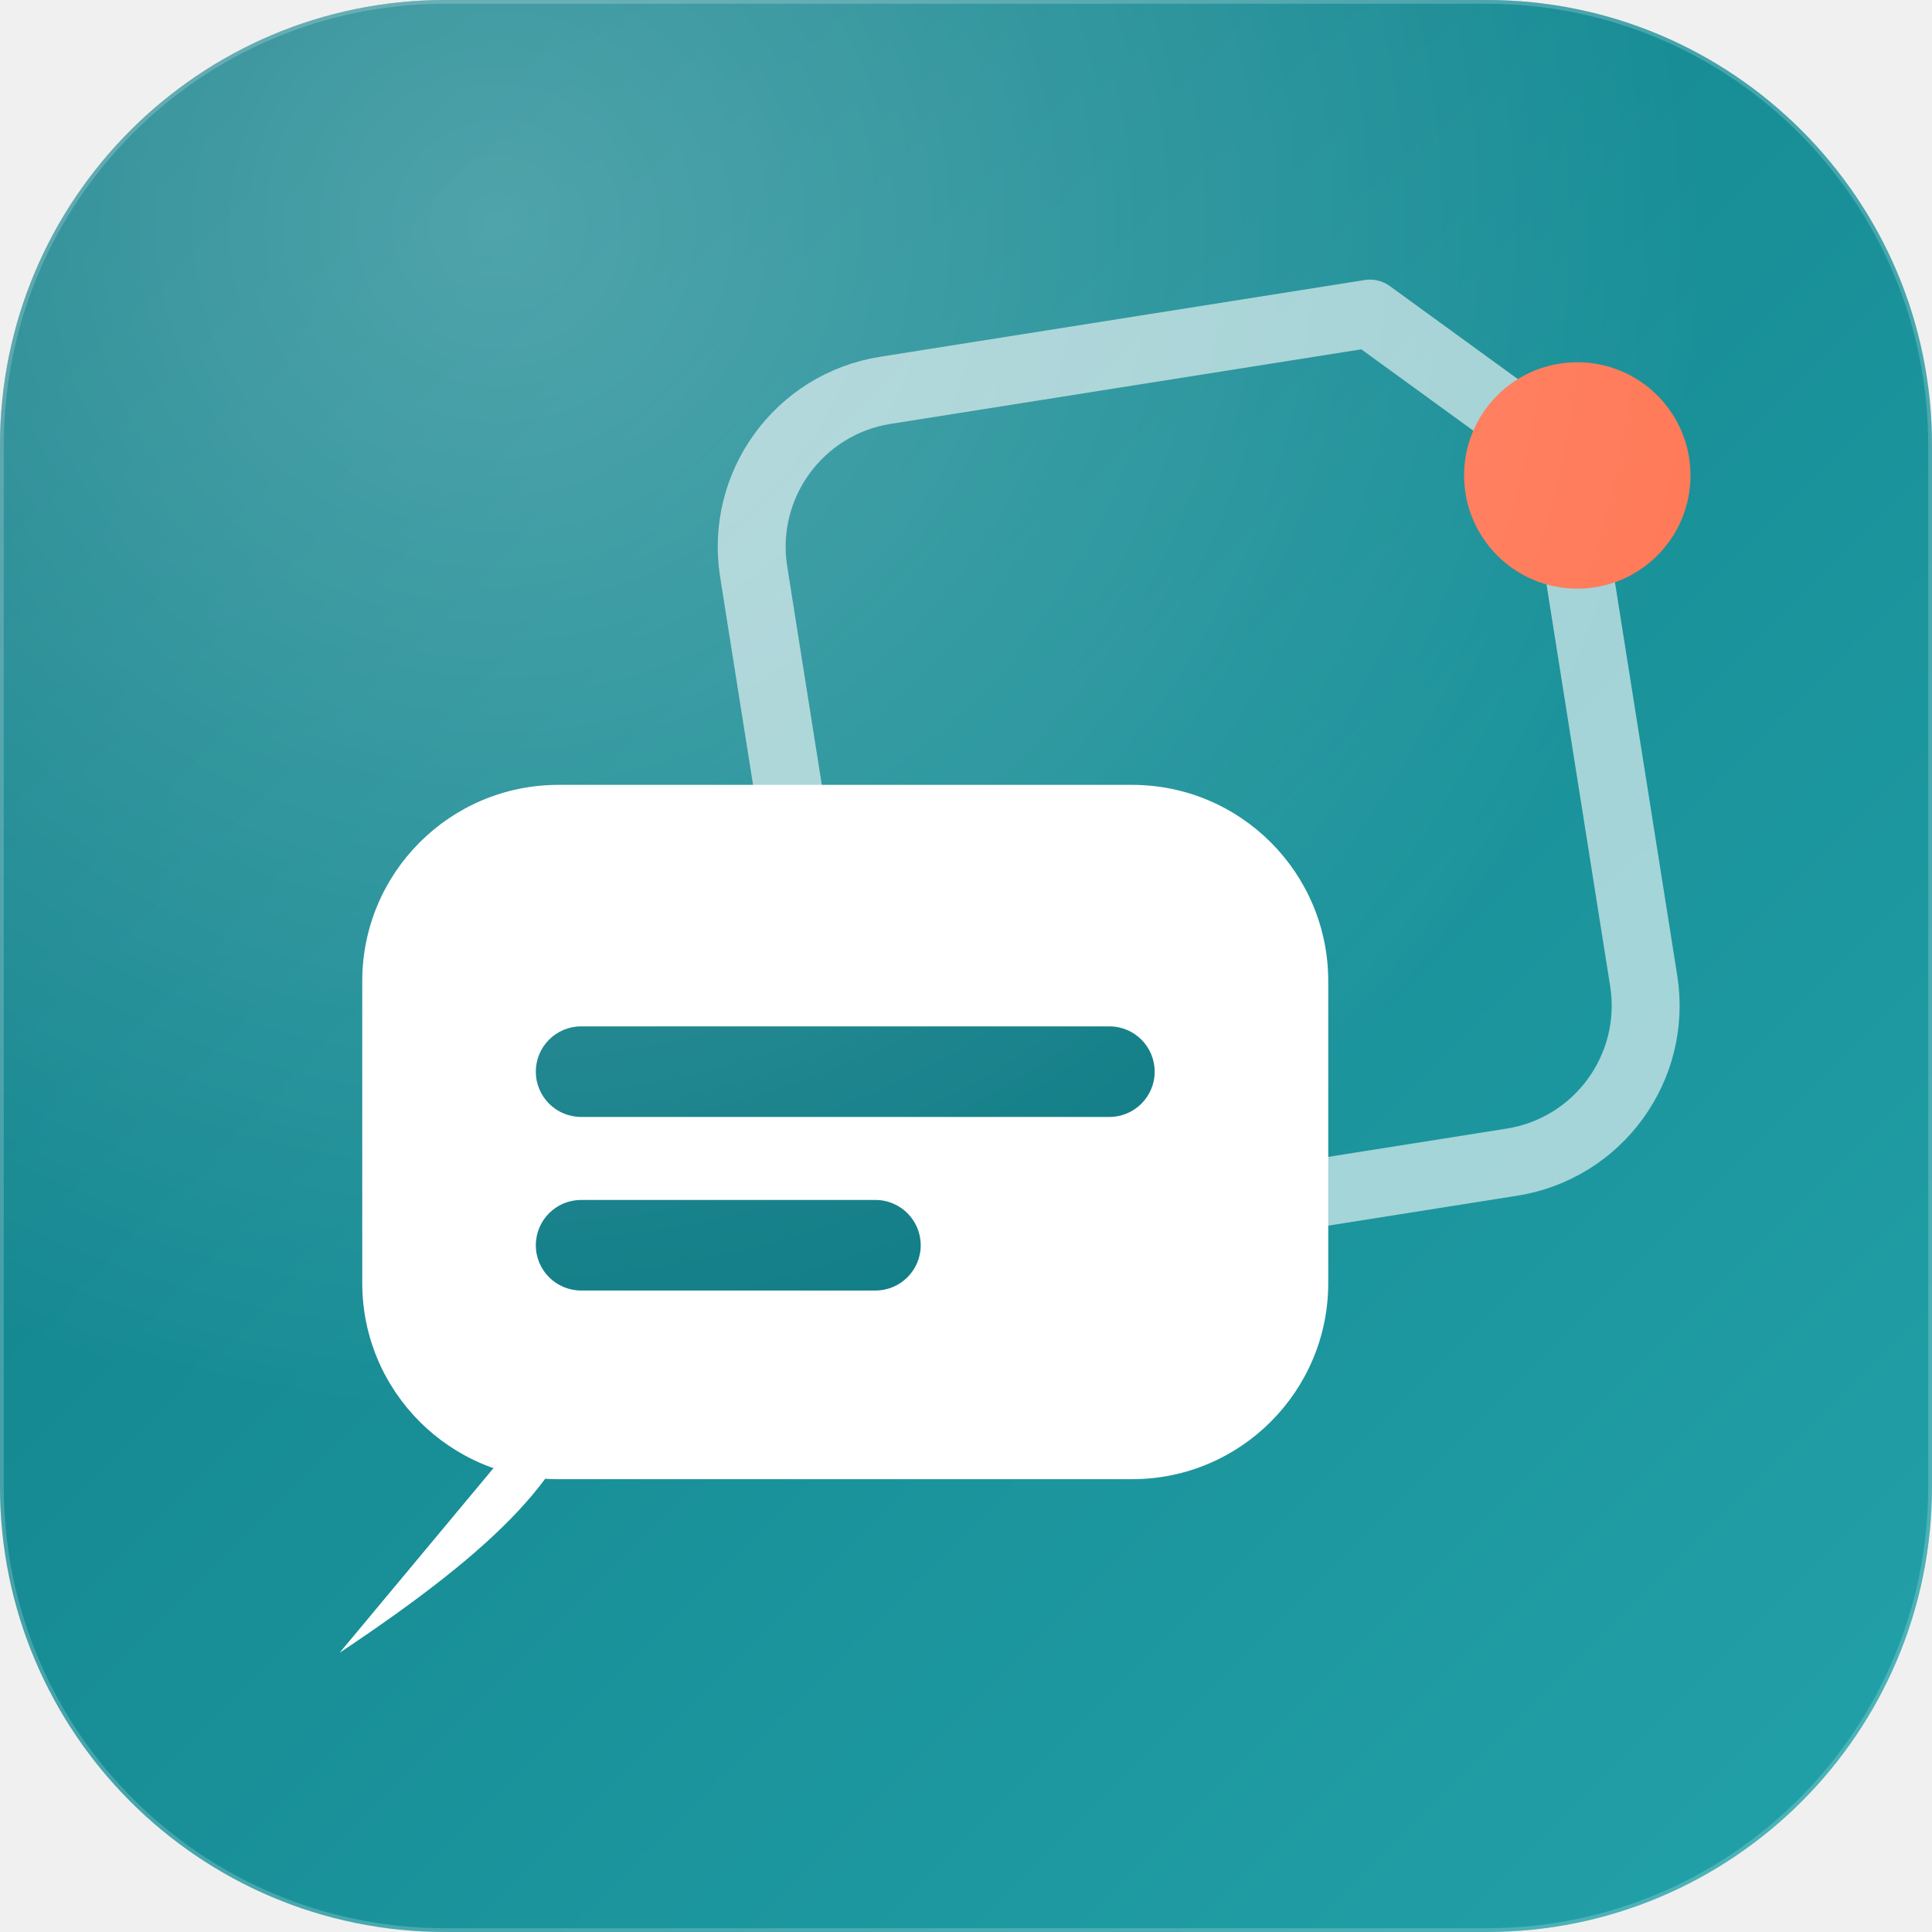
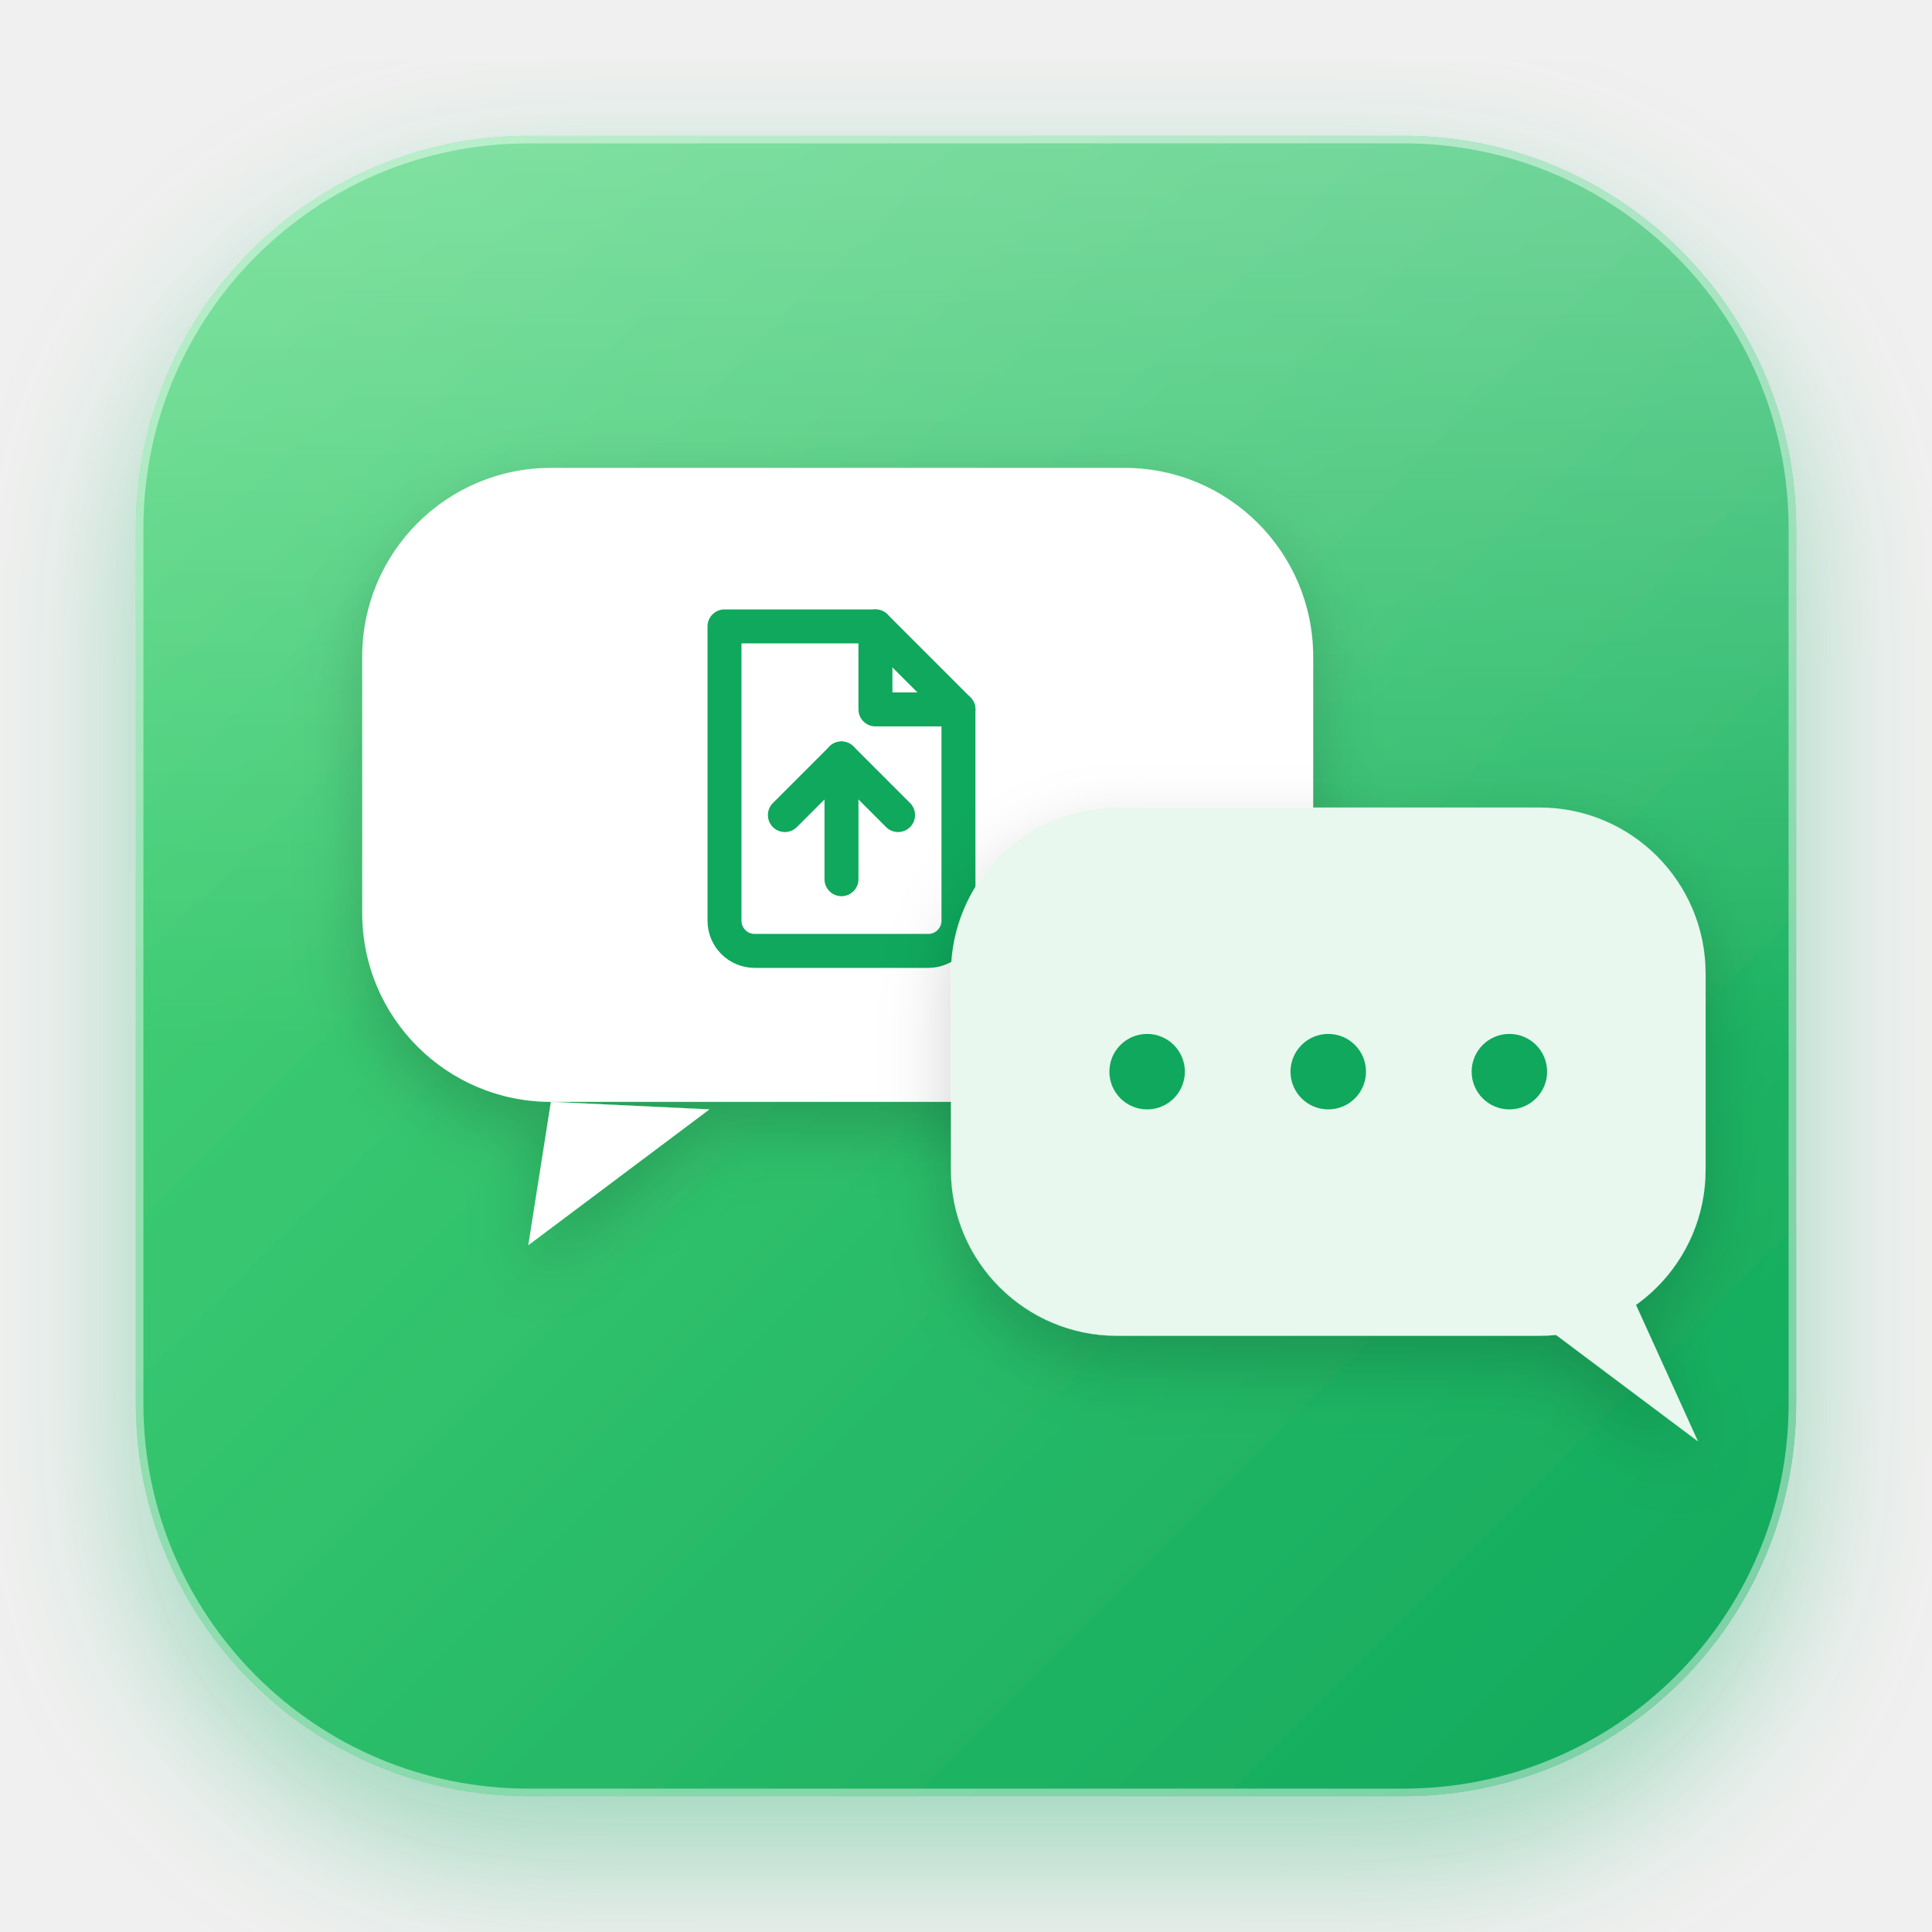
- <svg xmlns="http://www.w3.org/2000/svg" width="1024" height="1024" viewBox="0 0 1024 1024">
+ <svg xmlns="http://www.w3.org/2000/svg" viewBox="0 0 512 512" width="512" height="512">
  <defs>
    <linearGradient id="bg" x1="0" y1="0" x2="1" y2="1">
-       <stop offset="0%" stop-color="#0E7C86" />
-       <stop offset="100%" stop-color="#23A2A9" />
+       <stop offset="0" stop-color="#4ED77A" />
+       <stop offset="1" stop-color="#0FA85C" />
    </linearGradient>
-     <radialGradient id="hi" cx="26%" cy="12%" r="62%">
-       <stop offset="0%" stop-color="#FFFFFF" stop-opacity=".26" />
-       <stop offset="100%" stop-color="#FFFFFF" stop-opacity="0" />
-     </radialGradient>
+     <linearGradient id="gloss" x1="0" y1="0" x2="0" y2="1">
+       <stop offset="0" stop-color="#ffffff" stop-opacity="0.3" />
+       <stop offset="0.55" stop-color="#ffffff" stop-opacity="0" />
+     </linearGradient>
+     <filter id="ds" x="-40%" y="-40%" width="180%" height="180%">
+       <feDropShadow dx="0" dy="16" stdDeviation="20" flood-color="#0FA85C" flood-opacity="0.35" />
+     </filter>
+     <filter id="ds2" x="-40%" y="-40%" width="180%" height="180%">
+       <feDropShadow dx="0" dy="7" stdDeviation="9" flood-color="#000000" flood-opacity="0.18" />
+     </filter>
  </defs>
-   <rect width="1024" height="1024" rx="236" fill="url(#bg)" />
-   <g transform="scale(2)">
-     <g transform="rotate(-9 316 208)" style="fill:none;stroke:#FFFFFF" stroke-width="18" stroke-linejoin="round" opacity=".6">
-       <path d="M 252 92 H 382 L 426 136 V 278 A 42 42 0 0 1 384 320 H 252 A 42 42 0 0 1 210 278 V 134 A 42 42 0 0 1 252 92 Z" />
-     </g>
-     <path style="fill:#FFFFFF" d="M 148 208 H 300 A 52 52 0 0 1 352 260 V 340 A 52 52 0 0 1 300 392 H 148 A 52 52 0 0 1 96 340 V 260 A 52 52 0 0 1 148 208 Z" />
-     <rect x="142" y="272" width="164" height="24" rx="12" style="fill:#0E7C86" />
-     <rect x="142" y="318" width="102" height="24" rx="12" style="fill:#0E7C86" />
-     <path style="fill:#FFFFFF" d="M 150 366 L 90 438 C 132 410 152 390 156 366 Z" />
-     <circle cx="418" cy="126" r="30" style="fill:#FF7A59" />
+   <rect x="36" y="36" width="440" height="440" rx="104" fill="url(#bg)" filter="url(#ds)" />
+   <rect x="36" y="36" width="440" height="440" rx="104" fill="url(#gloss)" />
+   <rect x="37" y="37" width="438" height="438" rx="103" fill="none" stroke="rgba(255,255,255,0.45)" stroke-width="2" />
+   <g filter="url(#ds2)">
+     <path d="M146 292 L140 330 L188 294 Z" fill="#FFFFFF" />
+     <rect x="96" y="124" width="252" height="168" rx="50" fill="#FFFFFF" />
  </g>
-   <rect width="1024" height="1024" rx="236" fill="url(#hi)" />
-   <rect x="1" y="1" width="1022" height="1022" rx="235" fill="none" stroke="#FFFFFF" stroke-opacity=".20" stroke-width="2" />
+   <g fill="none" stroke="#0FA85C" stroke-width="9" stroke-linecap="round" stroke-linejoin="round">
+     <path d="M192 166 H232 L254 188 V244 A8 8 0 0 1 246 252 H200 A8 8 0 0 1 192 244 Z" />
+     <path d="M232 166 V188 H254" />
+     <path d="M208 216 L223 201 L238 216" />
+     <path d="M223 201 V233" />
+   </g>
+   <g filter="url(#ds2)">
+     <path d="M402 346 L450 382 L430 338 Z" fill="#E8F8EE" />
+     <rect x="252" y="214" width="200" height="140" rx="44" fill="#E8F8EE" />
+   </g>
+   <g fill="#0FA85C">
+     <circle cx="304" cy="284" r="10" />
+     <circle cx="352" cy="284" r="10" />
+     <circle cx="400" cy="284" r="10" />
+   </g>
</svg>
